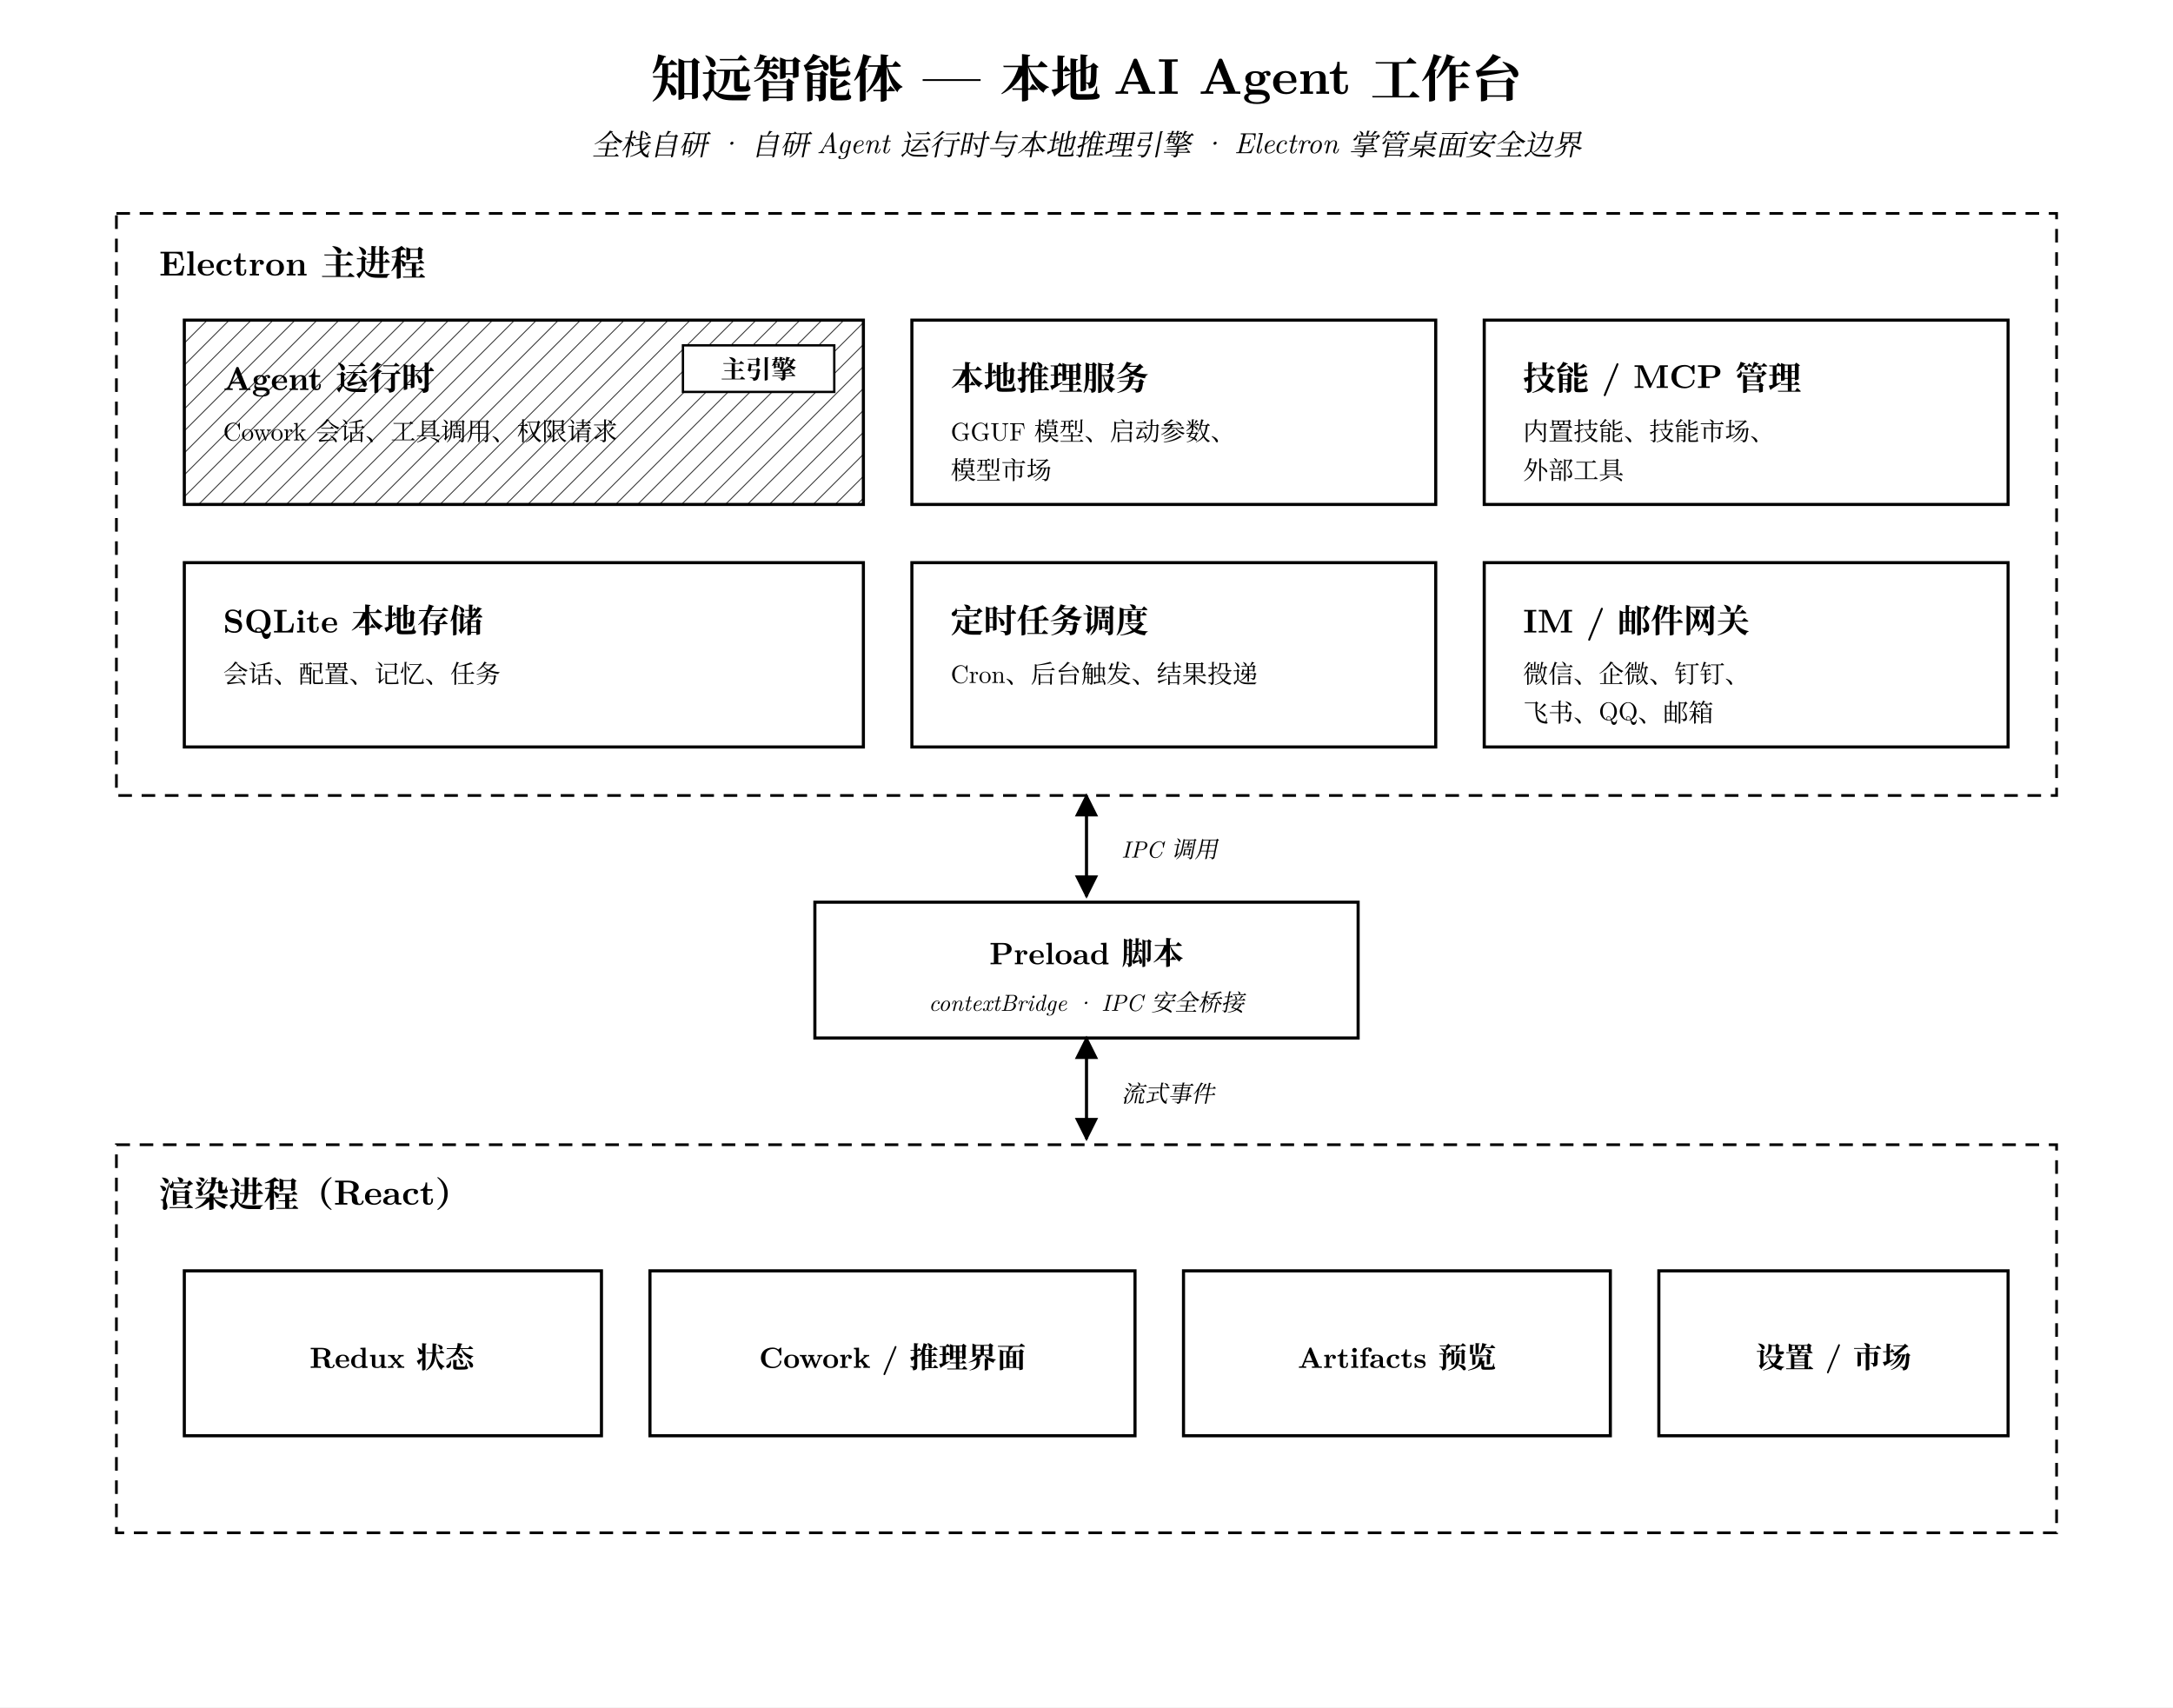
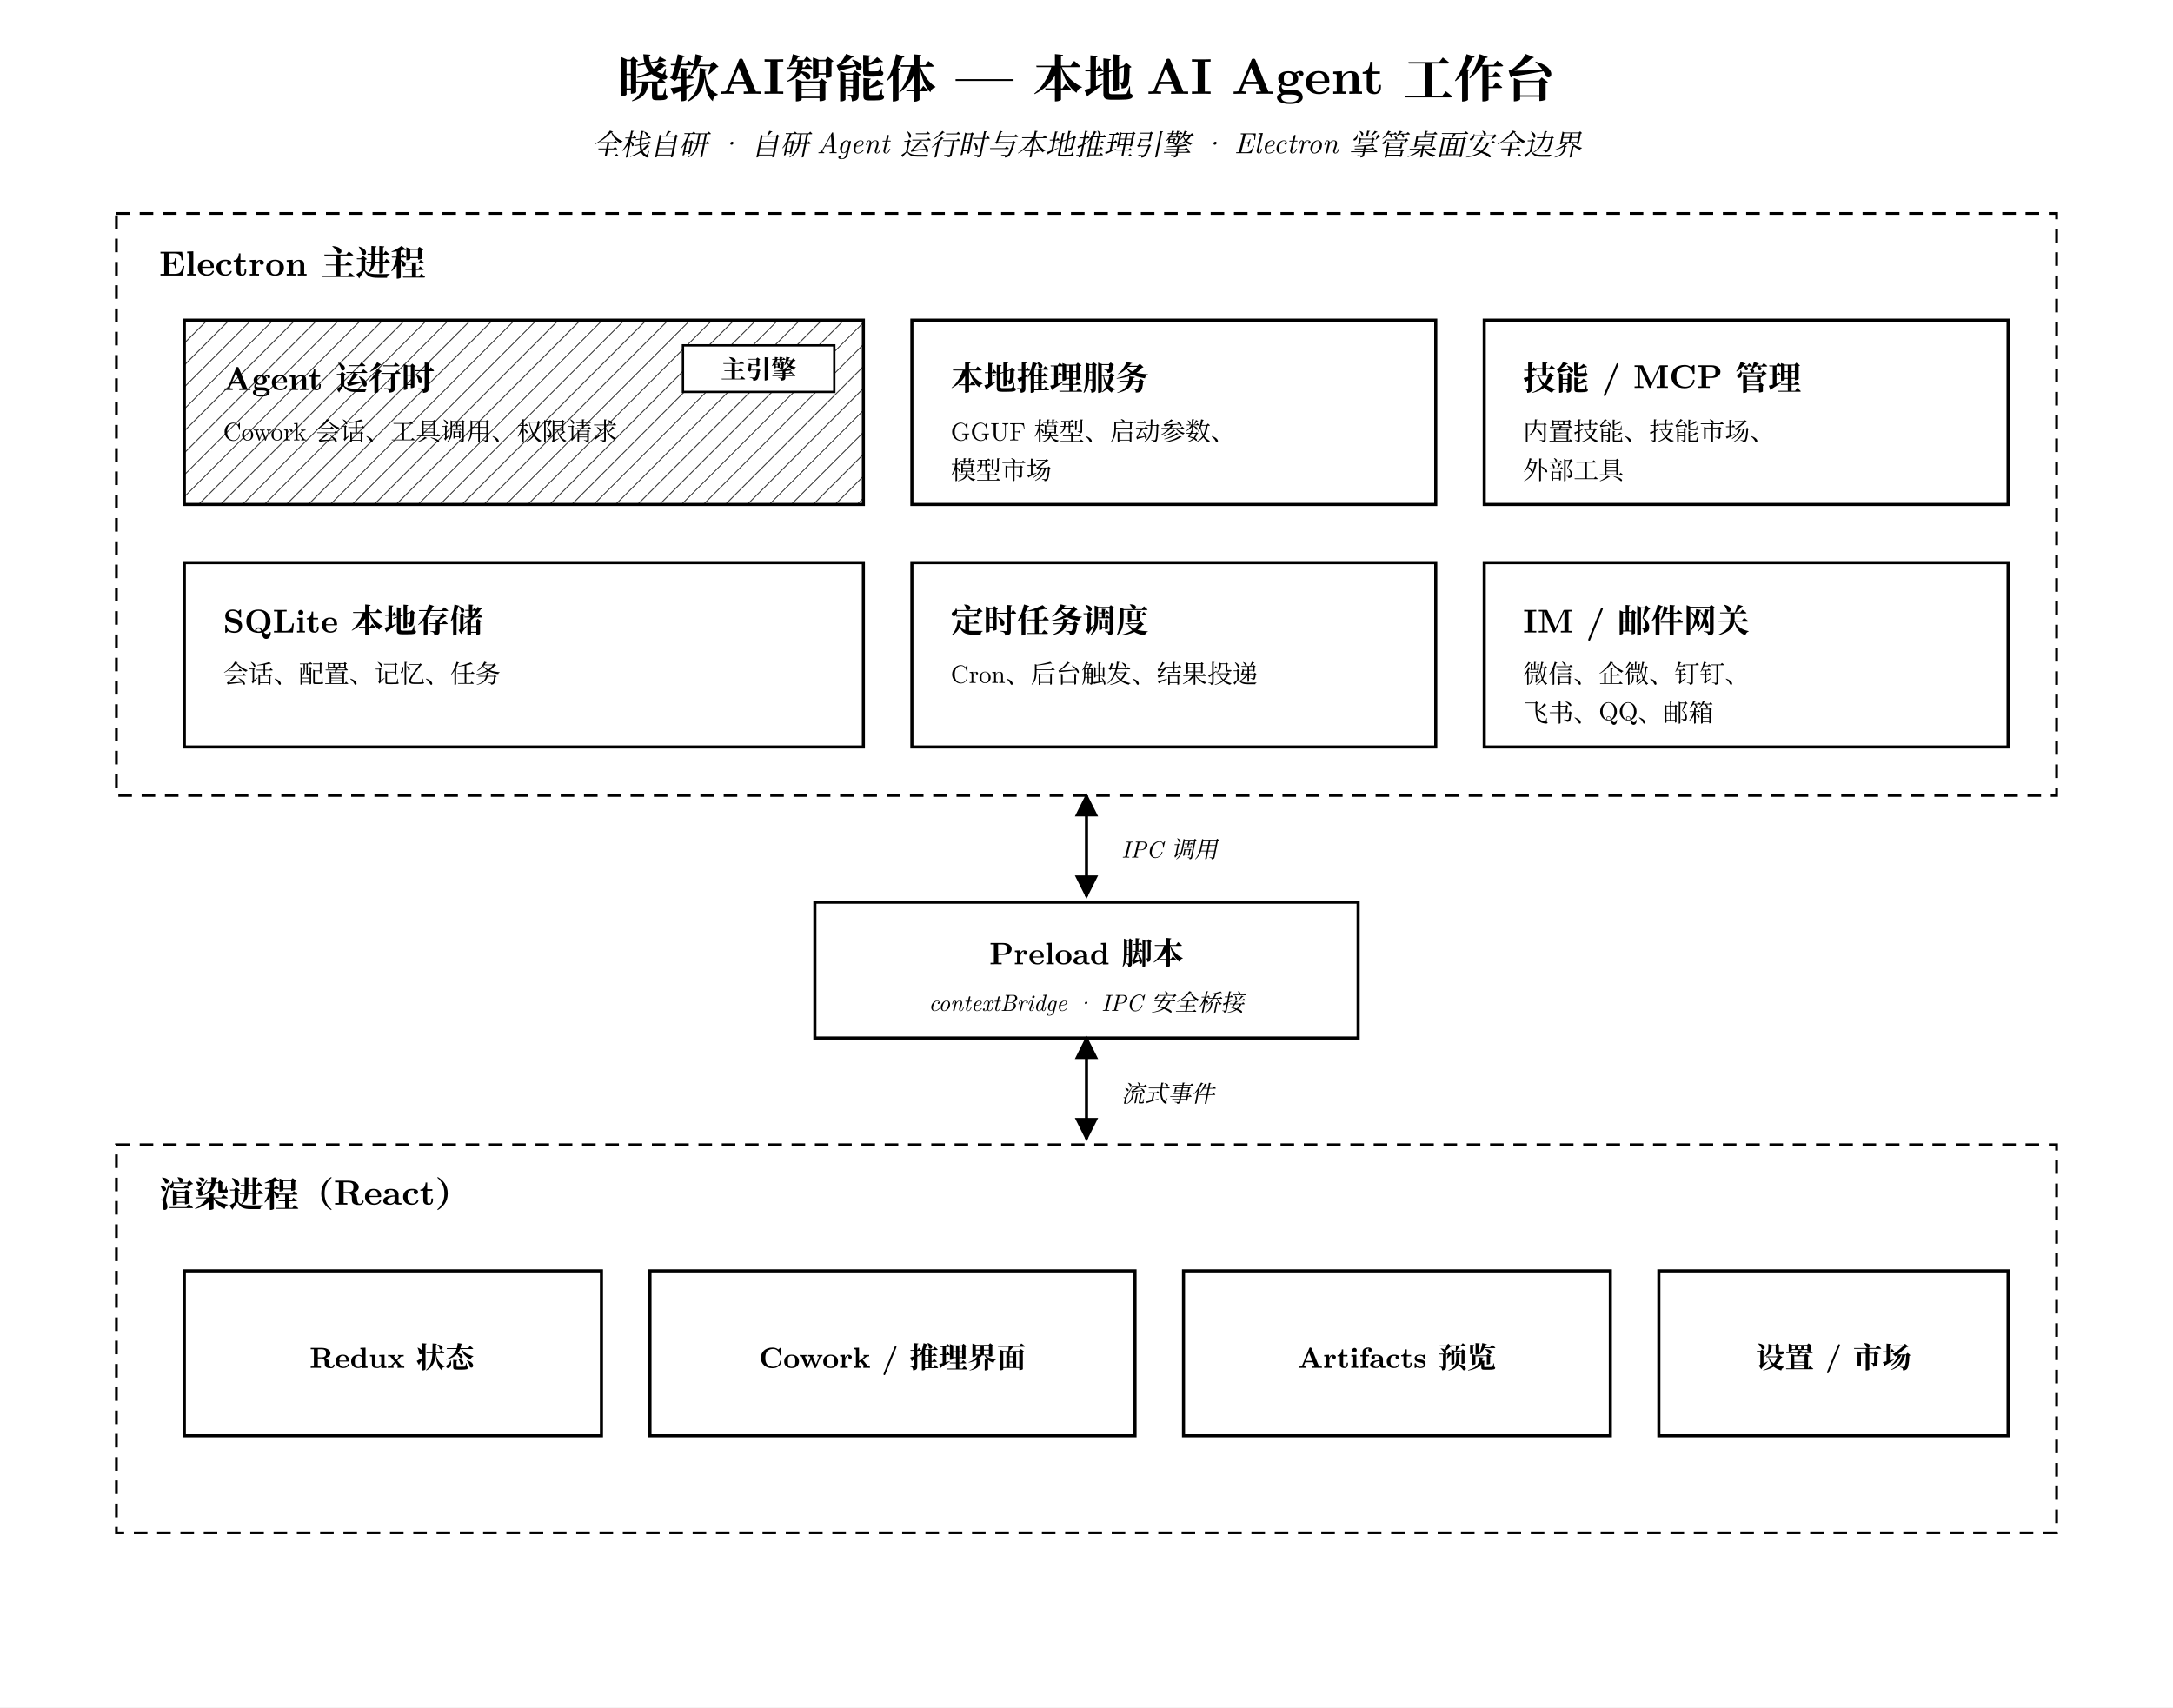
<svg xmlns="http://www.w3.org/2000/svg" width="1120" height="880" viewBox="0 0 1120 880" fill="none">
  <defs>
    <pattern id="hatch" width="8" height="8" patternTransform="rotate(45)" patternUnits="userSpaceOnUse">
      <line x1="0" y1="0" x2="0" y2="8" stroke="#000" stroke-width="0.7" />
    </pattern>
    <marker id="arr" viewBox="0 0 10 10" refX="9" refY="5" markerWidth="7.5" markerHeight="7.5" orient="auto-start-reverse">
      <path d="M0,0 L10,5 L0,10 z" fill="#000" />
    </marker>
    <style>
      text { fill: #000; font-family: 'Latin Modern Roman', 'CMU Serif', 'STIX Two Text', 'Noto Serif CJK SC', 'Source Han Serif SC', 'Songti SC', 'SimSun', 'Times New Roman', serif; }
      .t0 { font-size: 26px; font-weight: 700; }
      .t1 { font-size: 15px; font-style: italic; }
      .t2 { font-size: 18px; font-weight: 700; }
      .t3 { font-size: 17px; font-weight: 700; }
      .t4 { font-size: 13px; }
      .t5 { font-size: 16px; font-weight: 700; }
      .t6 { font-size: 12px; font-style: italic; }
      .t7 { font-size: 15px; font-weight: 700; }
      .box { fill: #fff; stroke: #000; stroke-width: 1.6; }
      .grp { fill: none; stroke: #000; stroke-width: 1.4; stroke-dasharray: 7 5; }
      .ln  { stroke: #000; stroke-width: 1.6; }
    </style>
  </defs>
  <rect width="1120" height="880" fill="#fff" />
-   <text x="560" y="50" text-anchor="middle" class="t0">知远智能体 — 本地 AI Agent 工作台</text>
+   <text x="560" y="50" text-anchor="middle" class="t0">晓软AI智能体 — 本地 AI Agent 工作台</text>
  <text x="560" y="80" text-anchor="middle" class="t1">全栈自研 · 自研 Agent 运行时与本地推理引擎 · Electron 掌管桌面安全边界</text>
  <rect x="60" y="110" width="1000" height="300" class="grp" />
  <text x="82" y="142" class="t2">Electron 主进程</text>
  <rect x="95" y="165" width="350" height="95" fill="url(#hatch)" stroke="#000" stroke-width="1.6" />
  <text x="115" y="201" class="t3">Agent 运行时</text>
  <text x="115" y="227" class="t4">Cowork 会话、工具调用、权限请求</text>
  <rect x="352" y="178" width="78" height="24" fill="#fff" stroke="#000" stroke-width="1.2" />
  <text x="391" y="195" text-anchor="middle" class="t4" font-weight="700">主引擎</text>
  <rect x="470" y="165" width="270" height="95" class="box" />
  <text x="490" y="201" class="t3">本地推理服务</text>
  <text x="490" y="227" class="t4">GGUF 模型、启动参数、</text>
  <text x="490" y="247" class="t4">模型市场</text>
  <rect x="765" y="165" width="270" height="95" class="box" />
  <text x="785" y="201" class="t3">技能 / MCP 管理</text>
  <text x="785" y="227" class="t4">内置技能、技能市场、</text>
  <text x="785" y="247" class="t4">外部工具</text>
  <rect x="95" y="290" width="350" height="95" class="box" />
  <text x="115" y="326" class="t3">SQLite 本地存储</text>
  <text x="115" y="352" class="t4">会话、配置、记忆、任务</text>
  <rect x="470" y="290" width="270" height="95" class="box" />
  <text x="490" y="326" class="t3">定时任务调度</text>
  <text x="490" y="352" class="t4">Cron、后台触发、结果投递</text>
  <rect x="765" y="290" width="270" height="95" class="box" />
  <text x="785" y="326" class="t3">IM / 邮件网关</text>
  <text x="785" y="352" class="t4">微信、企微、钉钉、</text>
  <text x="785" y="372" class="t4">飞书、QQ、邮箱</text>
  <line x1="560" y1="410" x2="560" y2="462" class="ln" marker-start="url(#arr)" marker-end="url(#arr)" />
  <text x="578" y="442" class="t6">IPC 调用</text>
  <rect x="420" y="465" width="280" height="70" class="box" />
  <text x="560" y="497" text-anchor="middle" class="t5">Preload 脚本</text>
  <text x="560" y="521" text-anchor="middle" class="t6">contextBridge · IPC 安全桥接</text>
  <line x1="560" y1="535" x2="560" y2="587" class="ln" marker-start="url(#arr)" marker-end="url(#arr)" />
  <text x="578" y="568" class="t6">流式事件</text>
  <rect x="60" y="590" width="1000" height="200" class="grp" />
  <text x="82" y="622" class="t2">渲染进程（React）</text>
  <rect x="95" y="655" width="215" height="85" class="box" />
  <text x="202" y="705" text-anchor="middle" class="t7">Redux 状态</text>
  <rect x="335" y="655" width="250" height="85" class="box" />
  <text x="460" y="705" text-anchor="middle" class="t7">Cowork / 推理界面</text>
  <rect x="610" y="655" width="220" height="85" class="box" />
  <text x="720" y="705" text-anchor="middle" class="t7">Artifacts 预览</text>
  <rect x="855" y="655" width="180" height="85" class="box" />
  <text x="945" y="705" text-anchor="middle" class="t7">设置 / 市场</text>
</svg>
